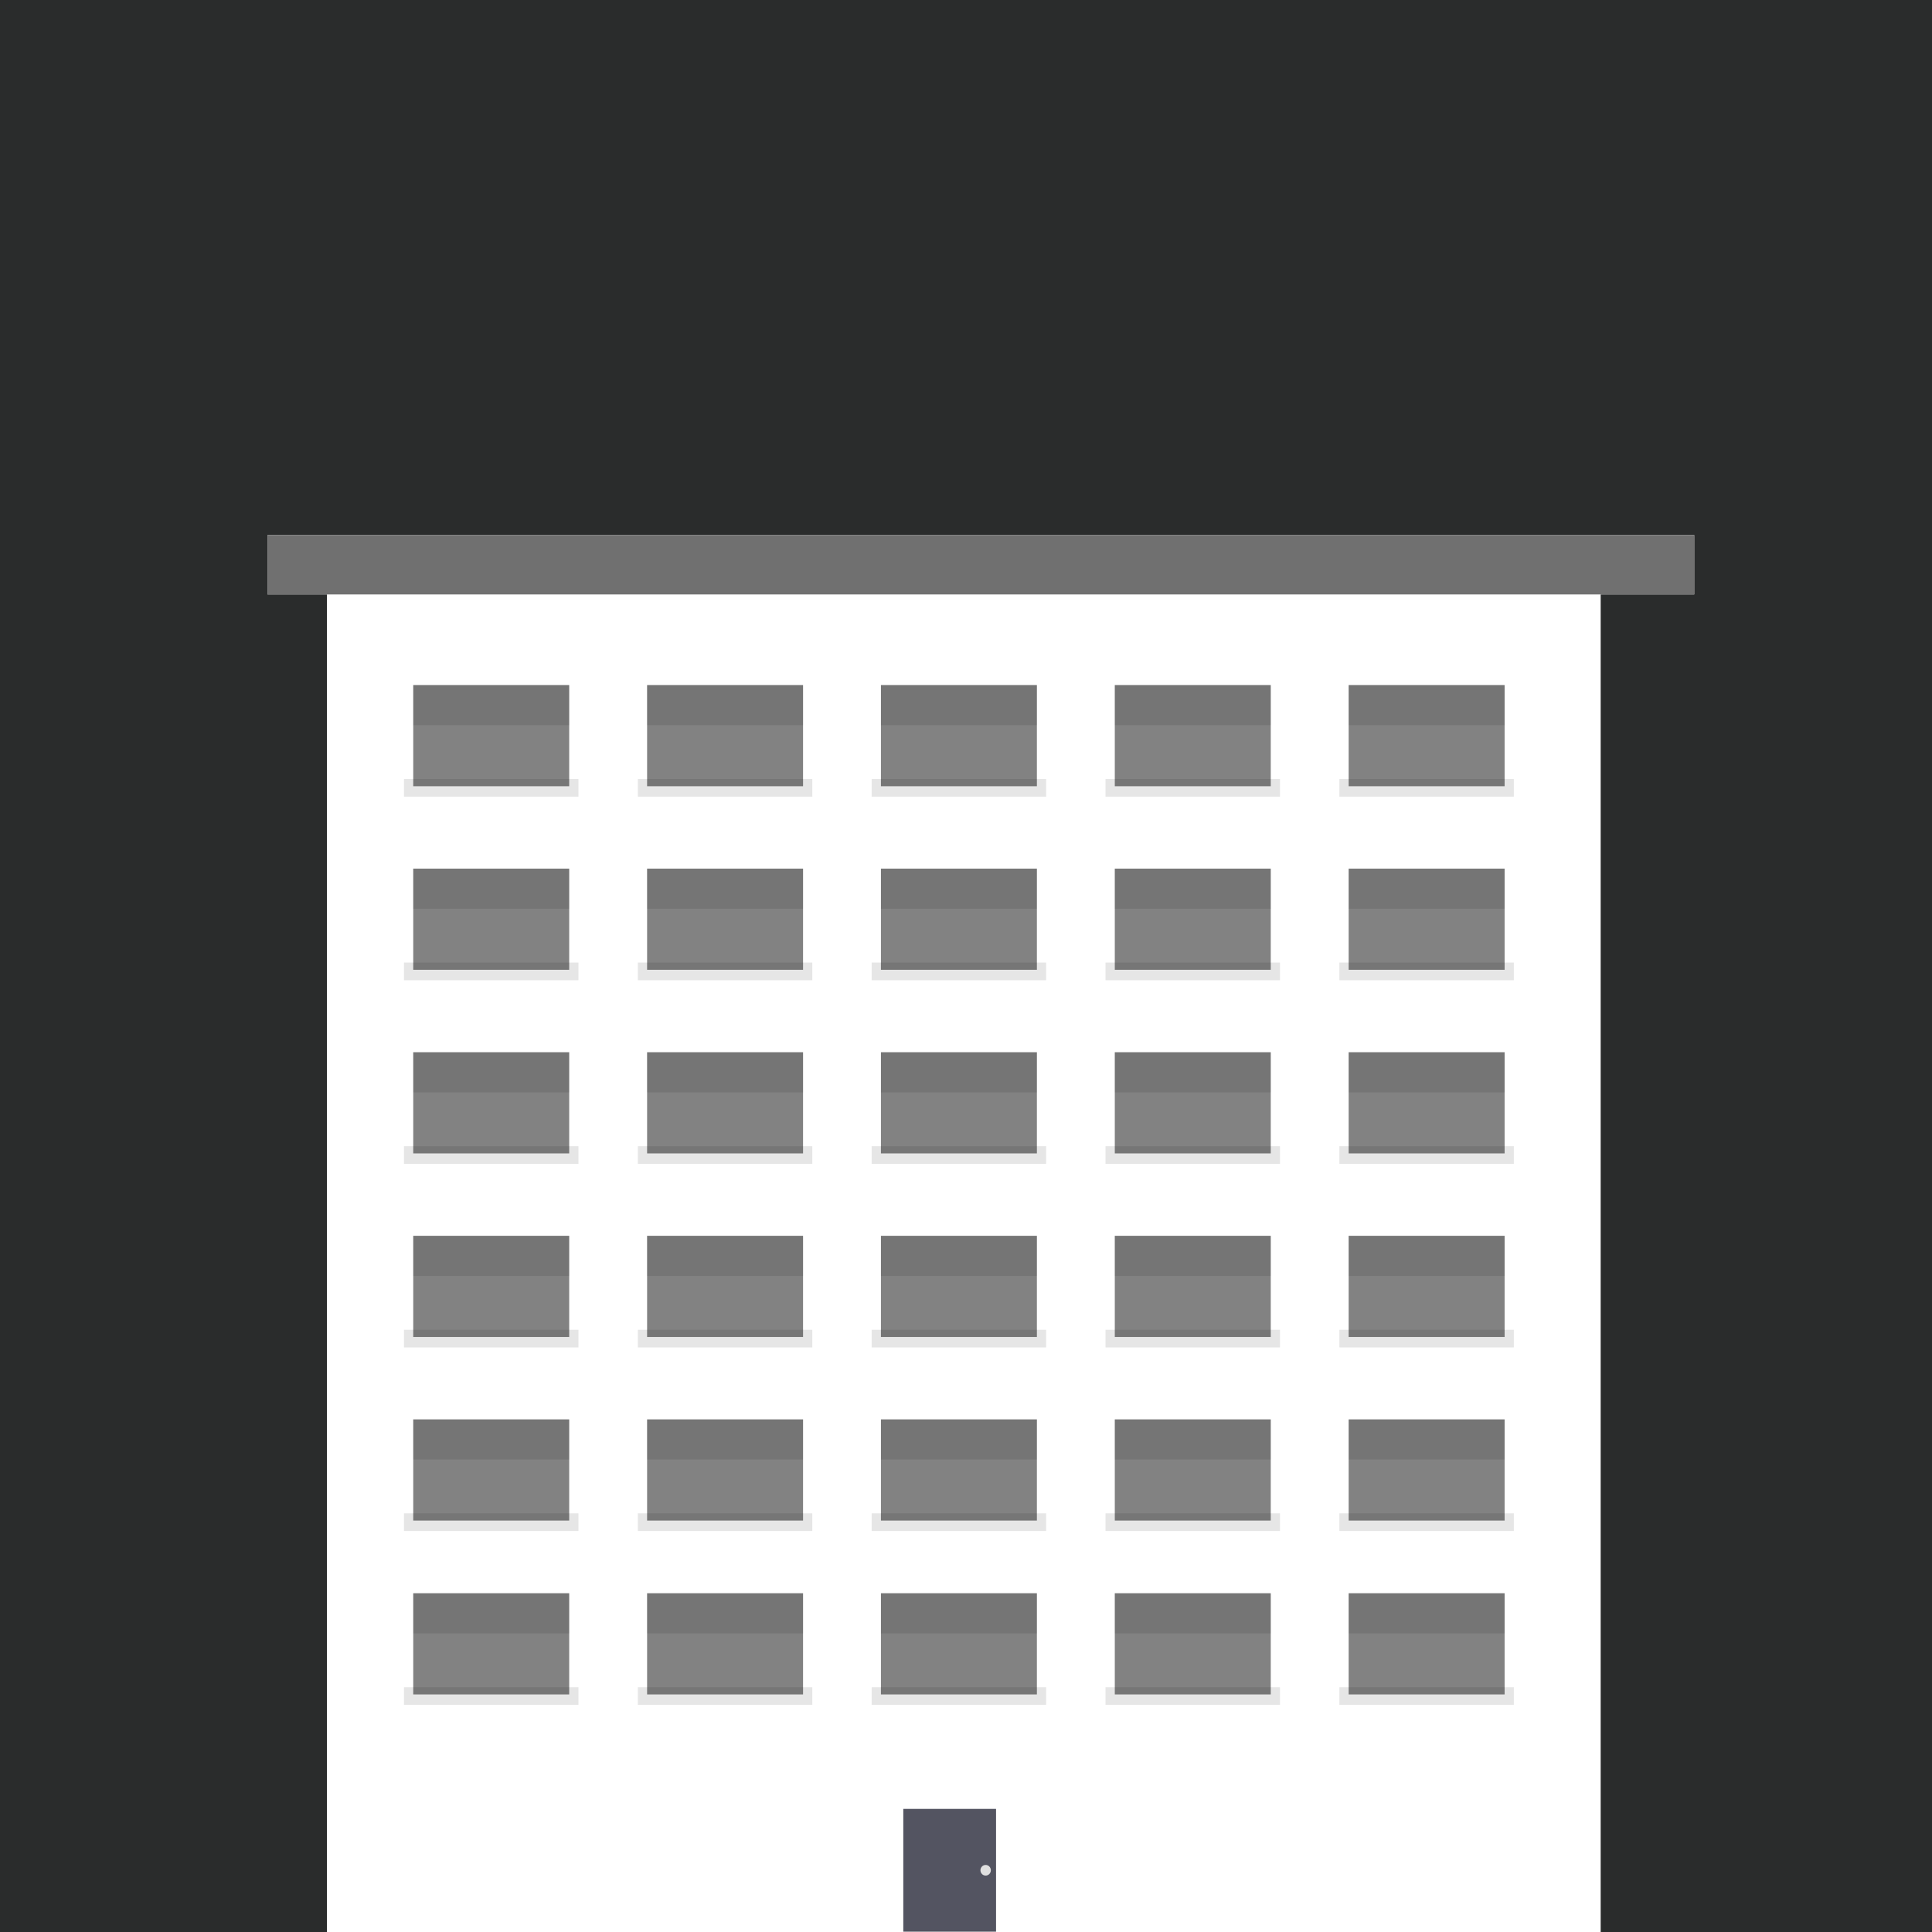
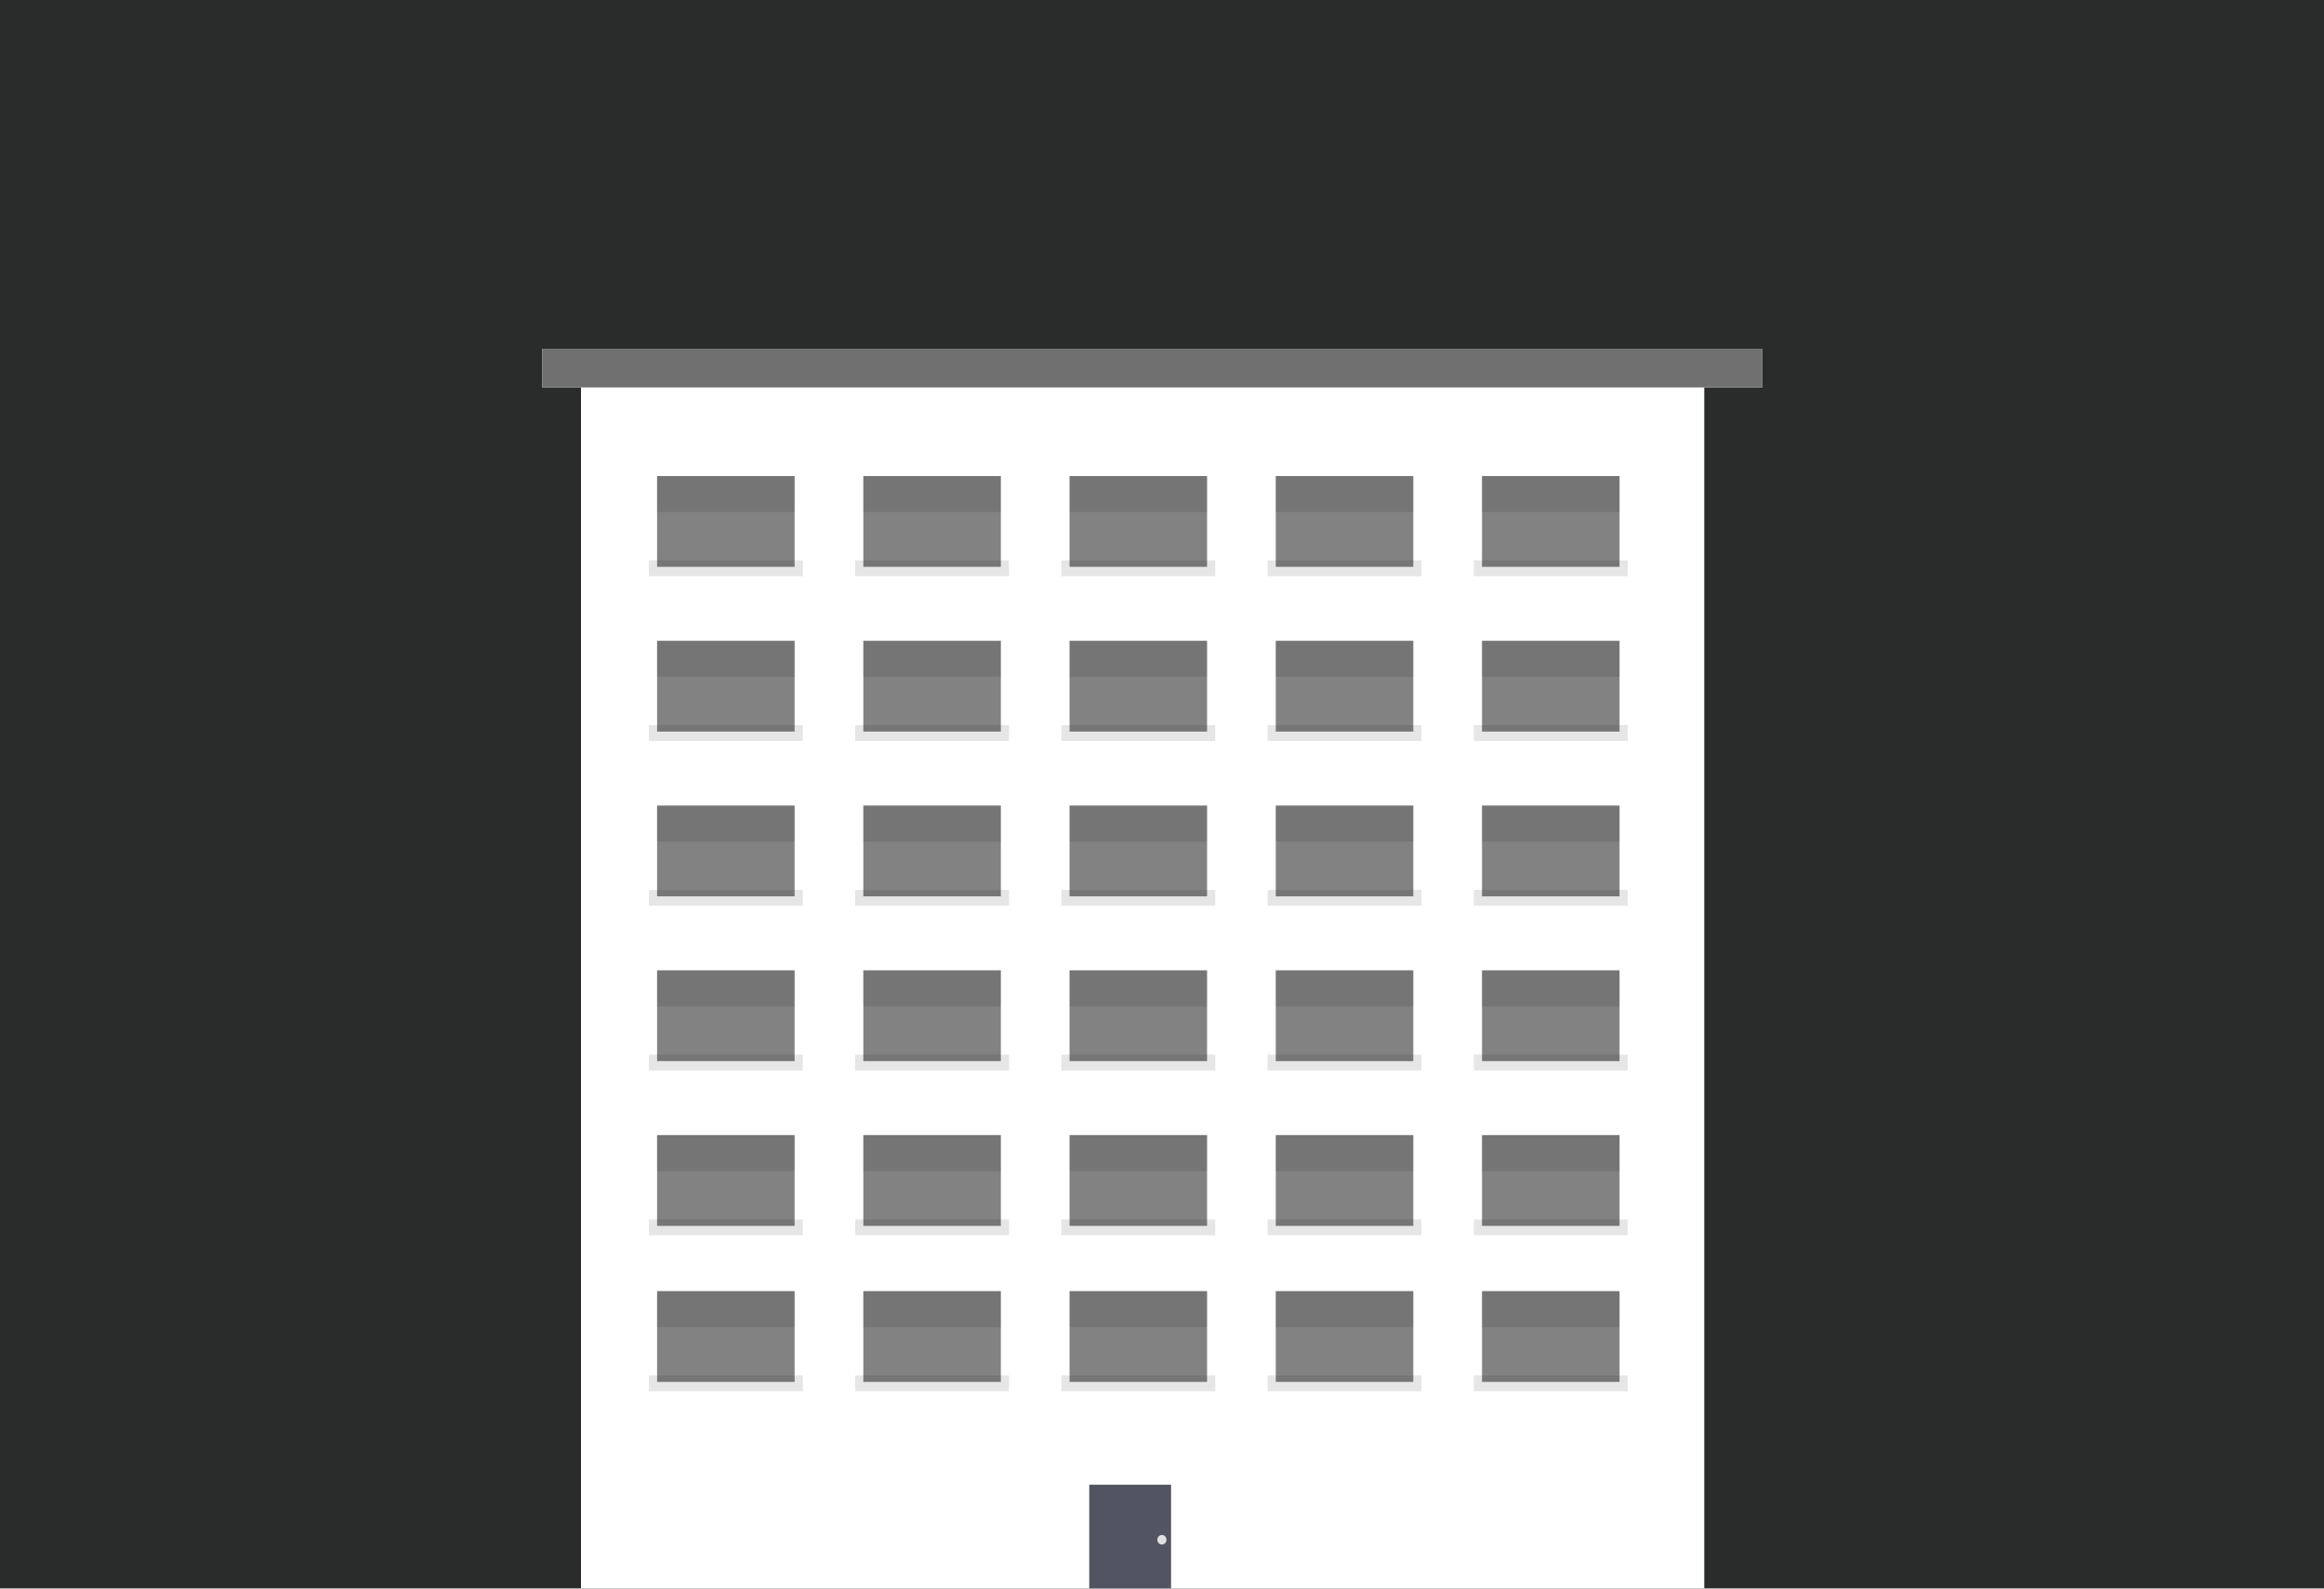
- <svg xmlns="http://www.w3.org/2000/svg" width="65" height="65" viewBox="0 0 65 65">
+ <svg xmlns="http://www.w3.org/2000/svg" width="120" height="82" viewBox="0 0 120 82">
  <defs>
    <clipPath id="clip-building-8">
-       <rect width="65" height="65" />
+       <rect width="120" height="82" />
    </clipPath>
  </defs>
  <g id="building-8" clip-path="url(#clip-building-8)">
-     <rect width="65" height="65" fill="#2a2c2c" />
-     <g id="Group_907" data-name="Group 907">
-       <g id="Group_905" data-name="Group 905" transform="translate(9 18)">
-         <g id="Group_871" data-name="Group 871" transform="translate(0)">
-           <g id="Group_870" data-name="Group 870" transform="translate(2 1)">
+     <rect width="120" height="82" fill="#2a2c2c" />
+     <g id="Group_907" data-name="Group 907" transform="translate(19)">
+       <g id="Group_905" data-name="Group 905" transform="translate(2 1)">
+         <g id="Group_871" data-name="Group 871" transform="translate(7 17)">
+           <g id="Group_870" data-name="Group 870" transform="translate(0 -1)">
            <g id="Group_869" data-name="Group 869">
-               <rect id="Rectangle_501" data-name="Rectangle 501" width="42.853" height="46" fill="#fff" />
-               <g id="Group_829" data-name="Group 829" transform="translate(19.39 41.858)">
+               <rect id="Rectangle_501" data-name="Rectangle 501" width="58" height="63.35" transform="translate(2 2)" fill="#fff" />
+               <g id="Group_829" data-name="Group 829" transform="translate(28.244 59.646)">
                <g id="Group_732" data-name="Group 732" transform="translate(0 0)">
                  <g id="Group_737" data-name="Group 737">
-                     <rect id="Rectangle_331" data-name="Rectangle 331" width="3.121" height="4.131" fill="#535461" />
-                     <ellipse id="Ellipse_257" data-name="Ellipse 257" cx="0.175" cy="0.179" rx="0.175" ry="0.179" transform="translate(2.596 1.886)" fill="#e0e0e0" />
+                     <rect id="Rectangle_331" data-name="Rectangle 331" width="4.224" height="5.689" fill="#535461" />
+                     <ellipse id="Ellipse_257" data-name="Ellipse 257" cx="0.237" cy="0.247" rx="0.237" ry="0.247" transform="translate(3.514 2.597)" fill="#e0e0e0" />
                  </g>
                </g>
              </g>
-               <g id="Group_830" data-name="Group 830" transform="translate(2.591 4.048)">
-                 <rect id="Rectangle_332" data-name="Rectangle 332" width="5.87" height="0.594" transform="translate(0 3.161)" opacity="0.1" />
-                 <rect id="Rectangle_333" data-name="Rectangle 333" width="5.247" height="3.404" transform="translate(0.312 0)" fill="#060606" opacity="0.5" />
-                 <g id="Group_536" data-name="Group 536" transform="translate(0.312 0)" opacity="0.1">
-                   <rect id="Rectangle_335" data-name="Rectangle 335" width="5.247" height="1.35" />
-                 </g>
-               </g>
-               <g id="Group_835" data-name="Group 835" transform="translate(10.459 4.048)">
-                 <rect id="Rectangle_332-2" data-name="Rectangle 332" width="5.87" height="0.594" transform="translate(0 3.161)" opacity="0.1" />
-                 <rect id="Rectangle_333-2" data-name="Rectangle 333" width="5.247" height="3.404" transform="translate(0.312 0)" fill="#060606" opacity="0.5" />
-                 <g id="Group_536-2" data-name="Group 536" transform="translate(0.312 0)" opacity="0.1">
-                   <rect id="Rectangle_335-2" data-name="Rectangle 335" width="5.247" height="1.35" />
-                 </g>
-               </g>
-               <g id="Group_844" data-name="Group 844" transform="translate(18.326 4.048)">
-                 <rect id="Rectangle_332-3" data-name="Rectangle 332" width="5.87" height="0.594" transform="translate(0 3.161)" opacity="0.1" />
-                 <rect id="Rectangle_333-3" data-name="Rectangle 333" width="5.247" height="3.404" transform="translate(0.312 0)" fill="#060606" opacity="0.5" />
-                 <g id="Group_536-3" data-name="Group 536" transform="translate(0.312 0)" opacity="0.1">
-                   <rect id="Rectangle_335-3" data-name="Rectangle 335" width="5.247" height="1.35" />
-                 </g>
-               </g>
-               <g id="Group_852" data-name="Group 852" transform="translate(26.194 4.048)">
-                 <rect id="Rectangle_332-4" data-name="Rectangle 332" width="5.87" height="0.594" transform="translate(0 3.161)" opacity="0.1" />
-                 <rect id="Rectangle_333-4" data-name="Rectangle 333" width="5.247" height="3.404" transform="translate(0.312 0)" fill="#060606" opacity="0.5" />
-                 <g id="Group_536-4" data-name="Group 536" transform="translate(0.312 0)" opacity="0.1">
-                   <rect id="Rectangle_335-4" data-name="Rectangle 335" width="5.247" height="1.35" />
-                 </g>
-               </g>
-               <g id="Group_865" data-name="Group 865" transform="translate(34.062 4.048)">
-                 <rect id="Rectangle_332-5" data-name="Rectangle 332" width="5.87" height="0.594" transform="translate(0 3.161)" opacity="0.1" />
-                 <rect id="Rectangle_333-5" data-name="Rectangle 333" width="5.247" height="3.404" transform="translate(0.312 0)" fill="#060606" opacity="0.5" />
-                 <g id="Group_536-5" data-name="Group 536" transform="translate(0.312 0)" opacity="0.1">
-                   <rect id="Rectangle_335-5" data-name="Rectangle 335" width="5.247" height="1.35" />
-                 </g>
-               </g>
-               <g id="Group_831" data-name="Group 831" transform="translate(2.591 10.224)">
-                 <rect id="Rectangle_332-6" data-name="Rectangle 332" width="5.87" height="0.594" transform="translate(0 3.161)" opacity="0.1" />
-                 <rect id="Rectangle_333-6" data-name="Rectangle 333" width="5.247" height="3.404" transform="translate(0.312 0)" fill="#060606" opacity="0.5" />
-                 <g id="Group_536-6" data-name="Group 536" transform="translate(0.312 0)" opacity="0.1">
-                   <rect id="Rectangle_335-6" data-name="Rectangle 335" width="5.247" height="1.35" />
-                 </g>
-               </g>
-               <g id="Group_836" data-name="Group 836" transform="translate(10.459 10.224)">
-                 <rect id="Rectangle_332-7" data-name="Rectangle 332" width="5.87" height="0.594" transform="translate(0 3.161)" opacity="0.1" />
-                 <rect id="Rectangle_333-7" data-name="Rectangle 333" width="5.247" height="3.404" transform="translate(0.312 0)" fill="#060606" opacity="0.5" />
-                 <g id="Group_536-7" data-name="Group 536" transform="translate(0.312 0)" opacity="0.1">
-                   <rect id="Rectangle_335-7" data-name="Rectangle 335" width="5.247" height="1.35" />
-                 </g>
-               </g>
-               <g id="Group_842" data-name="Group 842" transform="translate(18.326 10.224)">
-                 <rect id="Rectangle_332-8" data-name="Rectangle 332" width="5.87" height="0.594" transform="translate(0 3.161)" opacity="0.1" />
-                 <rect id="Rectangle_333-8" data-name="Rectangle 333" width="5.247" height="3.404" transform="translate(0.312 0)" fill="#060606" opacity="0.5" />
-                 <g id="Group_536-8" data-name="Group 536" transform="translate(0.312 0)" opacity="0.1">
-                   <rect id="Rectangle_335-8" data-name="Rectangle 335" width="5.247" height="1.35" />
-                 </g>
-               </g>
-               <g id="Group_851" data-name="Group 851" transform="translate(26.194 10.224)">
-                 <rect id="Rectangle_332-9" data-name="Rectangle 332" width="5.87" height="0.594" transform="translate(0 3.161)" opacity="0.1" />
-                 <rect id="Rectangle_333-9" data-name="Rectangle 333" width="5.247" height="3.404" transform="translate(0.312 0)" fill="#060606" opacity="0.5" />
-                 <g id="Group_536-9" data-name="Group 536" transform="translate(0.312 0)" opacity="0.1">
-                   <rect id="Rectangle_335-9" data-name="Rectangle 335" width="5.247" height="1.35" />
-                 </g>
-               </g>
-               <g id="Group_866" data-name="Group 866" transform="translate(34.062 10.224)">
-                 <rect id="Rectangle_332-10" data-name="Rectangle 332" width="5.87" height="0.594" transform="translate(0 3.161)" opacity="0.1" />
-                 <rect id="Rectangle_333-10" data-name="Rectangle 333" width="5.247" height="3.404" transform="translate(0.312 0)" fill="#060606" opacity="0.5" />
-                 <g id="Group_536-10" data-name="Group 536" transform="translate(0.312 0)" opacity="0.1">
-                   <rect id="Rectangle_335-10" data-name="Rectangle 335" width="5.247" height="1.35" />
-                 </g>
-               </g>
-               <g id="Group_832" data-name="Group 832" transform="translate(2.591 16.401)">
-                 <rect id="Rectangle_332-11" data-name="Rectangle 332" width="5.87" height="0.594" transform="translate(0 3.161)" opacity="0.1" />
-                 <rect id="Rectangle_333-11" data-name="Rectangle 333" width="5.247" height="3.404" transform="translate(0.312 0)" fill="#060606" opacity="0.5" />
-                 <g id="Group_536-11" data-name="Group 536" transform="translate(0.312 0)" opacity="0.1">
-                   <rect id="Rectangle_335-11" data-name="Rectangle 335" width="5.247" height="1.35" />
-                 </g>
-               </g>
-               <g id="Group_837" data-name="Group 837" transform="translate(10.459 16.401)">
-                 <rect id="Rectangle_332-12" data-name="Rectangle 332" width="5.87" height="0.594" transform="translate(0 3.161)" opacity="0.1" />
-                 <rect id="Rectangle_333-12" data-name="Rectangle 333" width="5.247" height="3.404" transform="translate(0.312 0)" fill="#060606" opacity="0.5" />
-                 <g id="Group_536-12" data-name="Group 536" transform="translate(0.312 0)" opacity="0.1">
-                   <rect id="Rectangle_335-12" data-name="Rectangle 335" width="5.247" height="1.35" />
-                 </g>
-               </g>
-               <g id="Group_843" data-name="Group 843" transform="translate(18.326 16.401)">
-                 <rect id="Rectangle_332-13" data-name="Rectangle 332" width="5.87" height="0.594" transform="translate(0 3.161)" opacity="0.1" />
-                 <rect id="Rectangle_333-13" data-name="Rectangle 333" width="5.247" height="3.404" transform="translate(0.312 0)" fill="#060606" opacity="0.5" />
-                 <g id="Group_536-13" data-name="Group 536" transform="translate(0.312 0)" opacity="0.1">
-                   <rect id="Rectangle_335-13" data-name="Rectangle 335" width="5.247" height="1.35" />
-                 </g>
-               </g>
-               <g id="Group_849" data-name="Group 849" transform="translate(26.194 16.401)">
-                 <rect id="Rectangle_332-14" data-name="Rectangle 332" width="5.87" height="0.594" transform="translate(0 3.161)" opacity="0.1" />
-                 <rect id="Rectangle_333-14" data-name="Rectangle 333" width="5.247" height="3.404" transform="translate(0.312 0)" fill="#060606" opacity="0.5" />
-                 <g id="Group_536-14" data-name="Group 536" transform="translate(0.312 0)" opacity="0.1">
-                   <rect id="Rectangle_335-14" data-name="Rectangle 335" width="5.247" height="1.35" />
-                 </g>
-               </g>
-               <g id="Group_863" data-name="Group 863" transform="translate(34.062 16.401)">
-                 <rect id="Rectangle_332-15" data-name="Rectangle 332" width="5.87" height="0.594" transform="translate(0 3.161)" opacity="0.1" />
-                 <rect id="Rectangle_333-15" data-name="Rectangle 333" width="5.247" height="3.404" transform="translate(0.312 0)" fill="#060606" opacity="0.5" />
-                 <g id="Group_536-15" data-name="Group 536" transform="translate(0.312 0)" opacity="0.1">
-                   <rect id="Rectangle_335-15" data-name="Rectangle 335" width="5.247" height="1.35" />
-                 </g>
-               </g>
-               <g id="Group_833" data-name="Group 833" transform="translate(2.591 22.577)">
-                 <rect id="Rectangle_332-16" data-name="Rectangle 332" width="5.87" height="0.594" transform="translate(0 3.161)" opacity="0.1" />
-                 <rect id="Rectangle_333-16" data-name="Rectangle 333" width="5.247" height="3.404" transform="translate(0.312 0)" fill="#060606" opacity="0.5" />
-                 <g id="Group_536-16" data-name="Group 536" transform="translate(0.312 0)" opacity="0.1">
-                   <rect id="Rectangle_335-16" data-name="Rectangle 335" width="5.247" height="1.35" />
-                 </g>
-               </g>
-               <g id="Group_859" data-name="Group 859" transform="translate(2.591 34.603)">
-                 <rect id="Rectangle_332-17" data-name="Rectangle 332" width="5.87" height="0.594" transform="translate(0 3.161)" opacity="0.1" />
-                 <rect id="Rectangle_333-17" data-name="Rectangle 333" width="5.247" height="3.404" transform="translate(0.312 0)" fill="#060606" opacity="0.5" />
-                 <g id="Group_536-17" data-name="Group 536" transform="translate(0.312 0)" opacity="0.1">
-                   <rect id="Rectangle_335-17" data-name="Rectangle 335" width="5.247" height="1.35" />
-                 </g>
-               </g>
-               <g id="Group_838" data-name="Group 838" transform="translate(10.459 22.577)">
-                 <rect id="Rectangle_332-18" data-name="Rectangle 332" width="5.87" height="0.594" transform="translate(0 3.161)" opacity="0.1" />
-                 <rect id="Rectangle_333-18" data-name="Rectangle 333" width="5.247" height="3.404" transform="translate(0.312 0)" fill="#060606" opacity="0.5" />
-                 <g id="Group_536-18" data-name="Group 536" transform="translate(0.312 0)" opacity="0.1">
-                   <rect id="Rectangle_335-18" data-name="Rectangle 335" width="5.247" height="1.35" />
-                 </g>
-               </g>
-               <g id="Group_856" data-name="Group 856" transform="translate(10.459 34.603)">
-                 <rect id="Rectangle_332-19" data-name="Rectangle 332" width="5.87" height="0.594" transform="translate(0 3.161)" opacity="0.1" />
-                 <rect id="Rectangle_333-19" data-name="Rectangle 333" width="5.247" height="3.404" transform="translate(0.312 0)" fill="#060606" opacity="0.5" />
-                 <g id="Group_536-19" data-name="Group 536" transform="translate(0.312 0)" opacity="0.1">
-                   <rect id="Rectangle_335-19" data-name="Rectangle 335" width="5.247" height="1.35" />
-                 </g>
-               </g>
-               <g id="Group_841" data-name="Group 841" transform="translate(18.326 22.577)">
-                 <rect id="Rectangle_332-20" data-name="Rectangle 332" width="5.87" height="0.594" transform="translate(0 3.161)" opacity="0.1" />
-                 <rect id="Rectangle_333-20" data-name="Rectangle 333" width="5.247" height="3.404" transform="translate(0.312 0)" fill="#060606" opacity="0.5" />
-                 <g id="Group_536-20" data-name="Group 536" transform="translate(0.312 0)" opacity="0.1">
-                   <rect id="Rectangle_335-20" data-name="Rectangle 335" width="5.247" height="1.35" />
-                 </g>
-               </g>
-               <g id="Group_857" data-name="Group 857" transform="translate(18.326 34.603)">
-                 <rect id="Rectangle_332-21" data-name="Rectangle 332" width="5.87" height="0.594" transform="translate(0 3.161)" opacity="0.1" />
-                 <rect id="Rectangle_333-21" data-name="Rectangle 333" width="5.247" height="3.404" transform="translate(0.312 0)" fill="#060606" opacity="0.5" />
-                 <g id="Group_536-21" data-name="Group 536" transform="translate(0.312 0)" opacity="0.1">
-                   <rect id="Rectangle_335-21" data-name="Rectangle 335" width="5.247" height="1.35" />
-                 </g>
-               </g>
-               <g id="Group_850" data-name="Group 850" transform="translate(26.194 22.577)">
-                 <rect id="Rectangle_332-22" data-name="Rectangle 332" width="5.87" height="0.594" transform="translate(0 3.161)" opacity="0.1" />
-                 <rect id="Rectangle_333-22" data-name="Rectangle 333" width="5.247" height="3.404" transform="translate(0.312 0)" fill="#060606" opacity="0.5" />
-                 <g id="Group_536-22" data-name="Group 536" transform="translate(0.312 0)" opacity="0.1">
-                   <rect id="Rectangle_335-22" data-name="Rectangle 335" width="5.247" height="1.35" />
-                 </g>
-               </g>
-               <g id="Group_864" data-name="Group 864" transform="translate(34.062 22.577)">
-                 <rect id="Rectangle_332-23" data-name="Rectangle 332" width="5.87" height="0.594" transform="translate(0 3.161)" opacity="0.1" />
-                 <rect id="Rectangle_333-23" data-name="Rectangle 333" width="5.247" height="3.404" transform="translate(0.312 0)" fill="#060606" opacity="0.5" />
-                 <g id="Group_536-23" data-name="Group 536" transform="translate(0.312 0)" opacity="0.1">
-                   <rect id="Rectangle_335-23" data-name="Rectangle 335" width="5.247" height="1.35" />
-                 </g>
-               </g>
-               <g id="Group_858" data-name="Group 858" transform="translate(26.194 34.603)">
-                 <rect id="Rectangle_332-24" data-name="Rectangle 332" width="5.87" height="0.594" transform="translate(0 3.161)" opacity="0.1" />
-                 <rect id="Rectangle_333-24" data-name="Rectangle 333" width="5.247" height="3.404" transform="translate(0.312 0)" fill="#060606" opacity="0.5" />
-                 <g id="Group_536-24" data-name="Group 536" transform="translate(0.312 0)" opacity="0.1">
-                   <rect id="Rectangle_335-24" data-name="Rectangle 335" width="5.247" height="1.35" />
-                 </g>
-               </g>
-               <g id="Group_861" data-name="Group 861" transform="translate(34.062 34.603)">
-                 <rect id="Rectangle_332-25" data-name="Rectangle 332" width="5.87" height="0.594" transform="translate(0 3.161)" opacity="0.1" />
-                 <rect id="Rectangle_333-25" data-name="Rectangle 333" width="5.247" height="3.404" transform="translate(0.312 0)" fill="#060606" opacity="0.5" />
-                 <g id="Group_536-25" data-name="Group 536" transform="translate(0.312 0)" opacity="0.1">
-                   <rect id="Rectangle_335-25" data-name="Rectangle 335" width="5.247" height="1.35" />
-                 </g>
-               </g>
-               <g id="Group_834" data-name="Group 834" transform="translate(2.591 28.754)">
-                 <rect id="Rectangle_332-26" data-name="Rectangle 332" width="5.87" height="0.594" transform="translate(0 3.161)" opacity="0.1" />
-                 <rect id="Rectangle_333-26" data-name="Rectangle 333" width="5.247" height="3.404" transform="translate(0.312 0)" fill="#060606" opacity="0.5" />
-                 <g id="Group_536-26" data-name="Group 536" transform="translate(0.312 0)" opacity="0.1">
-                   <rect id="Rectangle_335-26" data-name="Rectangle 335" width="5.247" height="1.35" />
-                 </g>
-               </g>
-               <g id="Group_839" data-name="Group 839" transform="translate(10.459 28.754)">
-                 <rect id="Rectangle_332-27" data-name="Rectangle 332" width="5.87" height="0.594" transform="translate(0 3.161)" opacity="0.1" />
-                 <rect id="Rectangle_333-27" data-name="Rectangle 333" width="5.247" height="3.404" transform="translate(0.312 0)" fill="#060606" opacity="0.5" />
-                 <g id="Group_536-27" data-name="Group 536" transform="translate(0.312 0)" opacity="0.1">
-                   <rect id="Rectangle_335-27" data-name="Rectangle 335" width="5.247" height="1.35" />
-                 </g>
-               </g>
-               <g id="Group_840" data-name="Group 840" transform="translate(18.326 28.754)">
-                 <rect id="Rectangle_332-28" data-name="Rectangle 332" width="5.87" height="0.594" transform="translate(0 3.161)" opacity="0.1" />
-                 <rect id="Rectangle_333-28" data-name="Rectangle 333" width="5.247" height="3.404" transform="translate(0.312 0)" fill="#060606" opacity="0.5" />
-                 <g id="Group_536-28" data-name="Group 536" transform="translate(0.312 0)" opacity="0.1">
-                   <rect id="Rectangle_335-28" data-name="Rectangle 335" width="5.247" height="1.35" />
-                 </g>
-               </g>
-               <g id="Group_848" data-name="Group 848" transform="translate(26.194 28.754)">
-                 <rect id="Rectangle_332-29" data-name="Rectangle 332" width="5.87" height="0.594" transform="translate(0 3.161)" opacity="0.1" />
-                 <rect id="Rectangle_333-29" data-name="Rectangle 333" width="5.247" height="3.404" transform="translate(0.312 0)" fill="#060606" opacity="0.5" />
-                 <g id="Group_536-29" data-name="Group 536" transform="translate(0.312 0)" opacity="0.1">
-                   <rect id="Rectangle_335-29" data-name="Rectangle 335" width="5.247" height="1.35" />
-                 </g>
-               </g>
-               <g id="Group_862" data-name="Group 862" transform="translate(34.062 28.754)">
-                 <rect id="Rectangle_332-30" data-name="Rectangle 332" width="5.87" height="0.594" transform="translate(0 3.161)" opacity="0.1" />
-                 <rect id="Rectangle_333-30" data-name="Rectangle 333" width="5.247" height="3.404" transform="translate(0.312 0)" fill="#060606" opacity="0.5" />
-                 <g id="Group_536-30" data-name="Group 536" transform="translate(0.312 0)" opacity="0.1">
-                   <rect id="Rectangle_335-30" data-name="Rectangle 335" width="5.247" height="1.35" />
+               <g id="Group_830" data-name="Group 830" transform="translate(5.507 7.575)">
+                 <rect id="Rectangle_332" data-name="Rectangle 332" width="7.945" height="0.819" transform="translate(0 4.353)" opacity="0.1" />
+                 <rect id="Rectangle_333" data-name="Rectangle 333" width="7.101" height="4.687" transform="translate(0.422 0)" fill="#060606" opacity="0.5" />
+                 <g id="Group_536" data-name="Group 536" transform="translate(0.422 0)" opacity="0.1">
+                   <rect id="Rectangle_335" data-name="Rectangle 335" width="7.101" height="1.86" />
+                 </g>
+               </g>
+               <g id="Group_835" data-name="Group 835" transform="translate(16.156 7.575)">
+                 <rect id="Rectangle_332-2" data-name="Rectangle 332" width="7.945" height="0.819" transform="translate(0 4.353)" opacity="0.1" />
+                 <rect id="Rectangle_333-2" data-name="Rectangle 333" width="7.101" height="4.687" transform="translate(0.422 0)" fill="#060606" opacity="0.5" />
+                 <g id="Group_536-2" data-name="Group 536" transform="translate(0.422 0)" opacity="0.1">
+                   <rect id="Rectangle_335-2" data-name="Rectangle 335" width="7.101" height="1.86" />
+                 </g>
+               </g>
+               <g id="Group_844" data-name="Group 844" transform="translate(26.804 7.575)">
+                 <rect id="Rectangle_332-3" data-name="Rectangle 332" width="7.945" height="0.819" transform="translate(0 4.353)" opacity="0.1" />
+                 <rect id="Rectangle_333-3" data-name="Rectangle 333" width="7.101" height="4.687" transform="translate(0.422 0)" fill="#060606" opacity="0.5" />
+                 <g id="Group_536-3" data-name="Group 536" transform="translate(0.422 0)" opacity="0.1">
+                   <rect id="Rectangle_335-3" data-name="Rectangle 335" width="7.101" height="1.86" />
+                 </g>
+               </g>
+               <g id="Group_852" data-name="Group 852" transform="translate(37.453 7.575)">
+                 <rect id="Rectangle_332-4" data-name="Rectangle 332" width="7.945" height="0.819" transform="translate(0 4.353)" opacity="0.1" />
+                 <rect id="Rectangle_333-4" data-name="Rectangle 333" width="7.101" height="4.687" transform="translate(0.422 0)" fill="#060606" opacity="0.5" />
+                 <g id="Group_536-4" data-name="Group 536" transform="translate(0.422 0)" opacity="0.1">
+                   <rect id="Rectangle_335-4" data-name="Rectangle 335" width="7.101" height="1.86" />
+                 </g>
+               </g>
+               <g id="Group_865" data-name="Group 865" transform="translate(48.102 7.575)">
+                 <rect id="Rectangle_332-5" data-name="Rectangle 332" width="7.945" height="0.819" transform="translate(0 4.353)" opacity="0.1" />
+                 <rect id="Rectangle_333-5" data-name="Rectangle 333" width="7.101" height="4.687" transform="translate(0.422 0)" fill="#060606" opacity="0.5" />
+                 <g id="Group_536-5" data-name="Group 536" transform="translate(0.422 0)" opacity="0.1">
+                   <rect id="Rectangle_335-5" data-name="Rectangle 335" width="7.101" height="1.86" />
+                 </g>
+               </g>
+               <g id="Group_831" data-name="Group 831" transform="translate(5.507 16.081)">
+                 <rect id="Rectangle_332-6" data-name="Rectangle 332" width="7.945" height="0.819" transform="translate(0 4.353)" opacity="0.1" />
+                 <rect id="Rectangle_333-6" data-name="Rectangle 333" width="7.101" height="4.687" transform="translate(0.422 0)" fill="#060606" opacity="0.5" />
+                 <g id="Group_536-6" data-name="Group 536" transform="translate(0.422 0)" opacity="0.1">
+                   <rect id="Rectangle_335-6" data-name="Rectangle 335" width="7.101" height="1.86" />
+                 </g>
+               </g>
+               <g id="Group_836" data-name="Group 836" transform="translate(16.156 16.081)">
+                 <rect id="Rectangle_332-7" data-name="Rectangle 332" width="7.945" height="0.819" transform="translate(0 4.353)" opacity="0.1" />
+                 <rect id="Rectangle_333-7" data-name="Rectangle 333" width="7.101" height="4.687" transform="translate(0.422 0)" fill="#060606" opacity="0.5" />
+                 <g id="Group_536-7" data-name="Group 536" transform="translate(0.422 0)" opacity="0.1">
+                   <rect id="Rectangle_335-7" data-name="Rectangle 335" width="7.101" height="1.86" />
+                 </g>
+               </g>
+               <g id="Group_842" data-name="Group 842" transform="translate(26.804 16.081)">
+                 <rect id="Rectangle_332-8" data-name="Rectangle 332" width="7.945" height="0.819" transform="translate(0 4.353)" opacity="0.1" />
+                 <rect id="Rectangle_333-8" data-name="Rectangle 333" width="7.101" height="4.687" transform="translate(0.422 0)" fill="#060606" opacity="0.5" />
+                 <g id="Group_536-8" data-name="Group 536" transform="translate(0.422 0)" opacity="0.1">
+                   <rect id="Rectangle_335-8" data-name="Rectangle 335" width="7.101" height="1.86" />
+                 </g>
+               </g>
+               <g id="Group_851" data-name="Group 851" transform="translate(37.453 16.081)">
+                 <rect id="Rectangle_332-9" data-name="Rectangle 332" width="7.945" height="0.819" transform="translate(0 4.353)" opacity="0.1" />
+                 <rect id="Rectangle_333-9" data-name="Rectangle 333" width="7.101" height="4.687" transform="translate(0.422 0)" fill="#060606" opacity="0.5" />
+                 <g id="Group_536-9" data-name="Group 536" transform="translate(0.422 0)" opacity="0.1">
+                   <rect id="Rectangle_335-9" data-name="Rectangle 335" width="7.101" height="1.86" />
+                 </g>
+               </g>
+               <g id="Group_866" data-name="Group 866" transform="translate(48.102 16.081)">
+                 <rect id="Rectangle_332-10" data-name="Rectangle 332" width="7.945" height="0.819" transform="translate(0 4.353)" opacity="0.1" />
+                 <rect id="Rectangle_333-10" data-name="Rectangle 333" width="7.101" height="4.687" transform="translate(0.422 0)" fill="#060606" opacity="0.5" />
+                 <g id="Group_536-10" data-name="Group 536" transform="translate(0.422 0)" opacity="0.1">
+                   <rect id="Rectangle_335-10" data-name="Rectangle 335" width="7.101" height="1.86" />
+                 </g>
+               </g>
+               <g id="Group_832" data-name="Group 832" transform="translate(5.507 24.587)">
+                 <rect id="Rectangle_332-11" data-name="Rectangle 332" width="7.945" height="0.819" transform="translate(0 4.353)" opacity="0.1" />
+                 <rect id="Rectangle_333-11" data-name="Rectangle 333" width="7.101" height="4.687" transform="translate(0.422 0)" fill="#060606" opacity="0.5" />
+                 <g id="Group_536-11" data-name="Group 536" transform="translate(0.422 0)" opacity="0.1">
+                   <rect id="Rectangle_335-11" data-name="Rectangle 335" width="7.101" height="1.86" />
+                 </g>
+               </g>
+               <g id="Group_837" data-name="Group 837" transform="translate(16.156 24.587)">
+                 <rect id="Rectangle_332-12" data-name="Rectangle 332" width="7.945" height="0.819" transform="translate(0 4.353)" opacity="0.1" />
+                 <rect id="Rectangle_333-12" data-name="Rectangle 333" width="7.101" height="4.687" transform="translate(0.422 0)" fill="#060606" opacity="0.5" />
+                 <g id="Group_536-12" data-name="Group 536" transform="translate(0.422 0)" opacity="0.1">
+                   <rect id="Rectangle_335-12" data-name="Rectangle 335" width="7.101" height="1.86" />
+                 </g>
+               </g>
+               <g id="Group_843" data-name="Group 843" transform="translate(26.804 24.587)">
+                 <rect id="Rectangle_332-13" data-name="Rectangle 332" width="7.945" height="0.819" transform="translate(0 4.353)" opacity="0.1" />
+                 <rect id="Rectangle_333-13" data-name="Rectangle 333" width="7.101" height="4.687" transform="translate(0.422 0)" fill="#060606" opacity="0.5" />
+                 <g id="Group_536-13" data-name="Group 536" transform="translate(0.422 0)" opacity="0.1">
+                   <rect id="Rectangle_335-13" data-name="Rectangle 335" width="7.101" height="1.86" />
+                 </g>
+               </g>
+               <g id="Group_849" data-name="Group 849" transform="translate(37.453 24.587)">
+                 <rect id="Rectangle_332-14" data-name="Rectangle 332" width="7.945" height="0.819" transform="translate(0 4.353)" opacity="0.1" />
+                 <rect id="Rectangle_333-14" data-name="Rectangle 333" width="7.101" height="4.687" transform="translate(0.422 0)" fill="#060606" opacity="0.5" />
+                 <g id="Group_536-14" data-name="Group 536" transform="translate(0.422 0)" opacity="0.1">
+                   <rect id="Rectangle_335-14" data-name="Rectangle 335" width="7.101" height="1.86" />
+                 </g>
+               </g>
+               <g id="Group_863" data-name="Group 863" transform="translate(48.102 24.587)">
+                 <rect id="Rectangle_332-15" data-name="Rectangle 332" width="7.945" height="0.819" transform="translate(0 4.353)" opacity="0.1" />
+                 <rect id="Rectangle_333-15" data-name="Rectangle 333" width="7.101" height="4.687" transform="translate(0.422 0)" fill="#060606" opacity="0.5" />
+                 <g id="Group_536-15" data-name="Group 536" transform="translate(0.422 0)" opacity="0.1">
+                   <rect id="Rectangle_335-15" data-name="Rectangle 335" width="7.101" height="1.86" />
+                 </g>
+               </g>
+               <g id="Group_833" data-name="Group 833" transform="translate(5.507 33.093)">
+                 <rect id="Rectangle_332-16" data-name="Rectangle 332" width="7.945" height="0.819" transform="translate(0 4.353)" opacity="0.1" />
+                 <rect id="Rectangle_333-16" data-name="Rectangle 333" width="7.101" height="4.687" transform="translate(0.422 0)" fill="#060606" opacity="0.5" />
+                 <g id="Group_536-16" data-name="Group 536" transform="translate(0.422 0)" opacity="0.1">
+                   <rect id="Rectangle_335-16" data-name="Rectangle 335" width="7.101" height="1.86" />
+                 </g>
+               </g>
+               <g id="Group_859" data-name="Group 859" transform="translate(5.507 49.654)">
+                 <rect id="Rectangle_332-17" data-name="Rectangle 332" width="7.945" height="0.819" transform="translate(0 4.353)" opacity="0.1" />
+                 <rect id="Rectangle_333-17" data-name="Rectangle 333" width="7.101" height="4.687" transform="translate(0.422 0)" fill="#060606" opacity="0.5" />
+                 <g id="Group_536-17" data-name="Group 536" transform="translate(0.422 0)" opacity="0.1">
+                   <rect id="Rectangle_335-17" data-name="Rectangle 335" width="7.101" height="1.86" />
+                 </g>
+               </g>
+               <g id="Group_838" data-name="Group 838" transform="translate(16.156 33.093)">
+                 <rect id="Rectangle_332-18" data-name="Rectangle 332" width="7.945" height="0.819" transform="translate(0 4.353)" opacity="0.1" />
+                 <rect id="Rectangle_333-18" data-name="Rectangle 333" width="7.101" height="4.687" transform="translate(0.422 0)" fill="#060606" opacity="0.5" />
+                 <g id="Group_536-18" data-name="Group 536" transform="translate(0.422 0)" opacity="0.1">
+                   <rect id="Rectangle_335-18" data-name="Rectangle 335" width="7.101" height="1.86" />
+                 </g>
+               </g>
+               <g id="Group_856" data-name="Group 856" transform="translate(16.156 49.654)">
+                 <rect id="Rectangle_332-19" data-name="Rectangle 332" width="7.945" height="0.819" transform="translate(0 4.353)" opacity="0.1" />
+                 <rect id="Rectangle_333-19" data-name="Rectangle 333" width="7.101" height="4.687" transform="translate(0.422 0)" fill="#060606" opacity="0.5" />
+                 <g id="Group_536-19" data-name="Group 536" transform="translate(0.422 0)" opacity="0.1">
+                   <rect id="Rectangle_335-19" data-name="Rectangle 335" width="7.101" height="1.86" />
+                 </g>
+               </g>
+               <g id="Group_841" data-name="Group 841" transform="translate(26.804 33.093)">
+                 <rect id="Rectangle_332-20" data-name="Rectangle 332" width="7.945" height="0.819" transform="translate(0 4.353)" opacity="0.1" />
+                 <rect id="Rectangle_333-20" data-name="Rectangle 333" width="7.101" height="4.687" transform="translate(0.422 0)" fill="#060606" opacity="0.5" />
+                 <g id="Group_536-20" data-name="Group 536" transform="translate(0.422 0)" opacity="0.1">
+                   <rect id="Rectangle_335-20" data-name="Rectangle 335" width="7.101" height="1.86" />
+                 </g>
+               </g>
+               <g id="Group_857" data-name="Group 857" transform="translate(26.804 49.654)">
+                 <rect id="Rectangle_332-21" data-name="Rectangle 332" width="7.945" height="0.819" transform="translate(0 4.353)" opacity="0.1" />
+                 <rect id="Rectangle_333-21" data-name="Rectangle 333" width="7.101" height="4.687" transform="translate(0.422 0)" fill="#060606" opacity="0.5" />
+                 <g id="Group_536-21" data-name="Group 536" transform="translate(0.422 0)" opacity="0.1">
+                   <rect id="Rectangle_335-21" data-name="Rectangle 335" width="7.101" height="1.86" />
+                 </g>
+               </g>
+               <g id="Group_850" data-name="Group 850" transform="translate(37.453 33.093)">
+                 <rect id="Rectangle_332-22" data-name="Rectangle 332" width="7.945" height="0.819" transform="translate(0 4.353)" opacity="0.1" />
+                 <rect id="Rectangle_333-22" data-name="Rectangle 333" width="7.101" height="4.687" transform="translate(0.422 0)" fill="#060606" opacity="0.5" />
+                 <g id="Group_536-22" data-name="Group 536" transform="translate(0.422 0)" opacity="0.1">
+                   <rect id="Rectangle_335-22" data-name="Rectangle 335" width="7.101" height="1.86" />
+                 </g>
+               </g>
+               <g id="Group_864" data-name="Group 864" transform="translate(48.102 33.093)">
+                 <rect id="Rectangle_332-23" data-name="Rectangle 332" width="7.945" height="0.819" transform="translate(0 4.353)" opacity="0.1" />
+                 <rect id="Rectangle_333-23" data-name="Rectangle 333" width="7.101" height="4.687" transform="translate(0.422 0)" fill="#060606" opacity="0.5" />
+                 <g id="Group_536-23" data-name="Group 536" transform="translate(0.422 0)" opacity="0.1">
+                   <rect id="Rectangle_335-23" data-name="Rectangle 335" width="7.101" height="1.86" />
+                 </g>
+               </g>
+               <g id="Group_858" data-name="Group 858" transform="translate(37.453 49.654)">
+                 <rect id="Rectangle_332-24" data-name="Rectangle 332" width="7.945" height="0.819" transform="translate(0 4.353)" opacity="0.1" />
+                 <rect id="Rectangle_333-24" data-name="Rectangle 333" width="7.101" height="4.687" transform="translate(0.422 0)" fill="#060606" opacity="0.5" />
+                 <g id="Group_536-24" data-name="Group 536" transform="translate(0.422 0)" opacity="0.1">
+                   <rect id="Rectangle_335-24" data-name="Rectangle 335" width="7.101" height="1.86" />
+                 </g>
+               </g>
+               <g id="Group_861" data-name="Group 861" transform="translate(48.102 49.654)">
+                 <rect id="Rectangle_332-25" data-name="Rectangle 332" width="7.945" height="0.819" transform="translate(0 4.353)" opacity="0.1" />
+                 <rect id="Rectangle_333-25" data-name="Rectangle 333" width="7.101" height="4.687" transform="translate(0.422 0)" fill="#060606" opacity="0.5" />
+                 <g id="Group_536-25" data-name="Group 536" transform="translate(0.422 0)" opacity="0.1">
+                   <rect id="Rectangle_335-25" data-name="Rectangle 335" width="7.101" height="1.86" />
+                 </g>
+               </g>
+               <g id="Group_834" data-name="Group 834" transform="translate(5.507 41.599)">
+                 <rect id="Rectangle_332-26" data-name="Rectangle 332" width="7.945" height="0.819" transform="translate(0 4.353)" opacity="0.1" />
+                 <rect id="Rectangle_333-26" data-name="Rectangle 333" width="7.101" height="4.687" transform="translate(0.422 0)" fill="#060606" opacity="0.5" />
+                 <g id="Group_536-26" data-name="Group 536" transform="translate(0.422 0)" opacity="0.1">
+                   <rect id="Rectangle_335-26" data-name="Rectangle 335" width="7.101" height="1.86" />
+                 </g>
+               </g>
+               <g id="Group_839" data-name="Group 839" transform="translate(16.156 41.599)">
+                 <rect id="Rectangle_332-27" data-name="Rectangle 332" width="7.945" height="0.819" transform="translate(0 4.353)" opacity="0.1" />
+                 <rect id="Rectangle_333-27" data-name="Rectangle 333" width="7.101" height="4.687" transform="translate(0.422 0)" fill="#060606" opacity="0.5" />
+                 <g id="Group_536-27" data-name="Group 536" transform="translate(0.422 0)" opacity="0.1">
+                   <rect id="Rectangle_335-27" data-name="Rectangle 335" width="7.101" height="1.86" />
+                 </g>
+               </g>
+               <g id="Group_840" data-name="Group 840" transform="translate(26.804 41.599)">
+                 <rect id="Rectangle_332-28" data-name="Rectangle 332" width="7.945" height="0.819" transform="translate(0 4.353)" opacity="0.1" />
+                 <rect id="Rectangle_333-28" data-name="Rectangle 333" width="7.101" height="4.687" transform="translate(0.422 0)" fill="#060606" opacity="0.5" />
+                 <g id="Group_536-28" data-name="Group 536" transform="translate(0.422 0)" opacity="0.1">
+                   <rect id="Rectangle_335-28" data-name="Rectangle 335" width="7.101" height="1.86" />
+                 </g>
+               </g>
+               <g id="Group_848" data-name="Group 848" transform="translate(37.453 41.599)">
+                 <rect id="Rectangle_332-29" data-name="Rectangle 332" width="7.945" height="0.819" transform="translate(0 4.353)" opacity="0.1" />
+                 <rect id="Rectangle_333-29" data-name="Rectangle 333" width="7.101" height="4.687" transform="translate(0.422 0)" fill="#060606" opacity="0.5" />
+                 <g id="Group_536-29" data-name="Group 536" transform="translate(0.422 0)" opacity="0.1">
+                   <rect id="Rectangle_335-29" data-name="Rectangle 335" width="7.101" height="1.86" />
+                 </g>
+               </g>
+               <g id="Group_862" data-name="Group 862" transform="translate(48.102 41.599)">
+                 <rect id="Rectangle_332-30" data-name="Rectangle 332" width="7.945" height="0.819" transform="translate(0 4.353)" opacity="0.1" />
+                 <rect id="Rectangle_333-30" data-name="Rectangle 333" width="7.101" height="4.687" transform="translate(0.422 0)" fill="#060606" opacity="0.5" />
+                 <g id="Group_536-30" data-name="Group 536" transform="translate(0.422 0)" opacity="0.1">
+                   <rect id="Rectangle_335-30" data-name="Rectangle 335" width="7.101" height="1.86" />
                </g>
              </g>
            </g>
          </g>
          <g id="Rectangle_502" data-name="Rectangle 502" fill="#fff" stroke="#707070" stroke-width="1">
-             <rect width="48" height="2" stroke="none" />
-             <rect x="0.5" y="0.5" width="47" height="1" fill="none" />
+             <rect width="63" height="2" stroke="none" />
+             <rect x="0.5" y="0.5" width="62" height="1" fill="none" />
          </g>
        </g>
      </g>
    </g>
  </g>
</svg>
